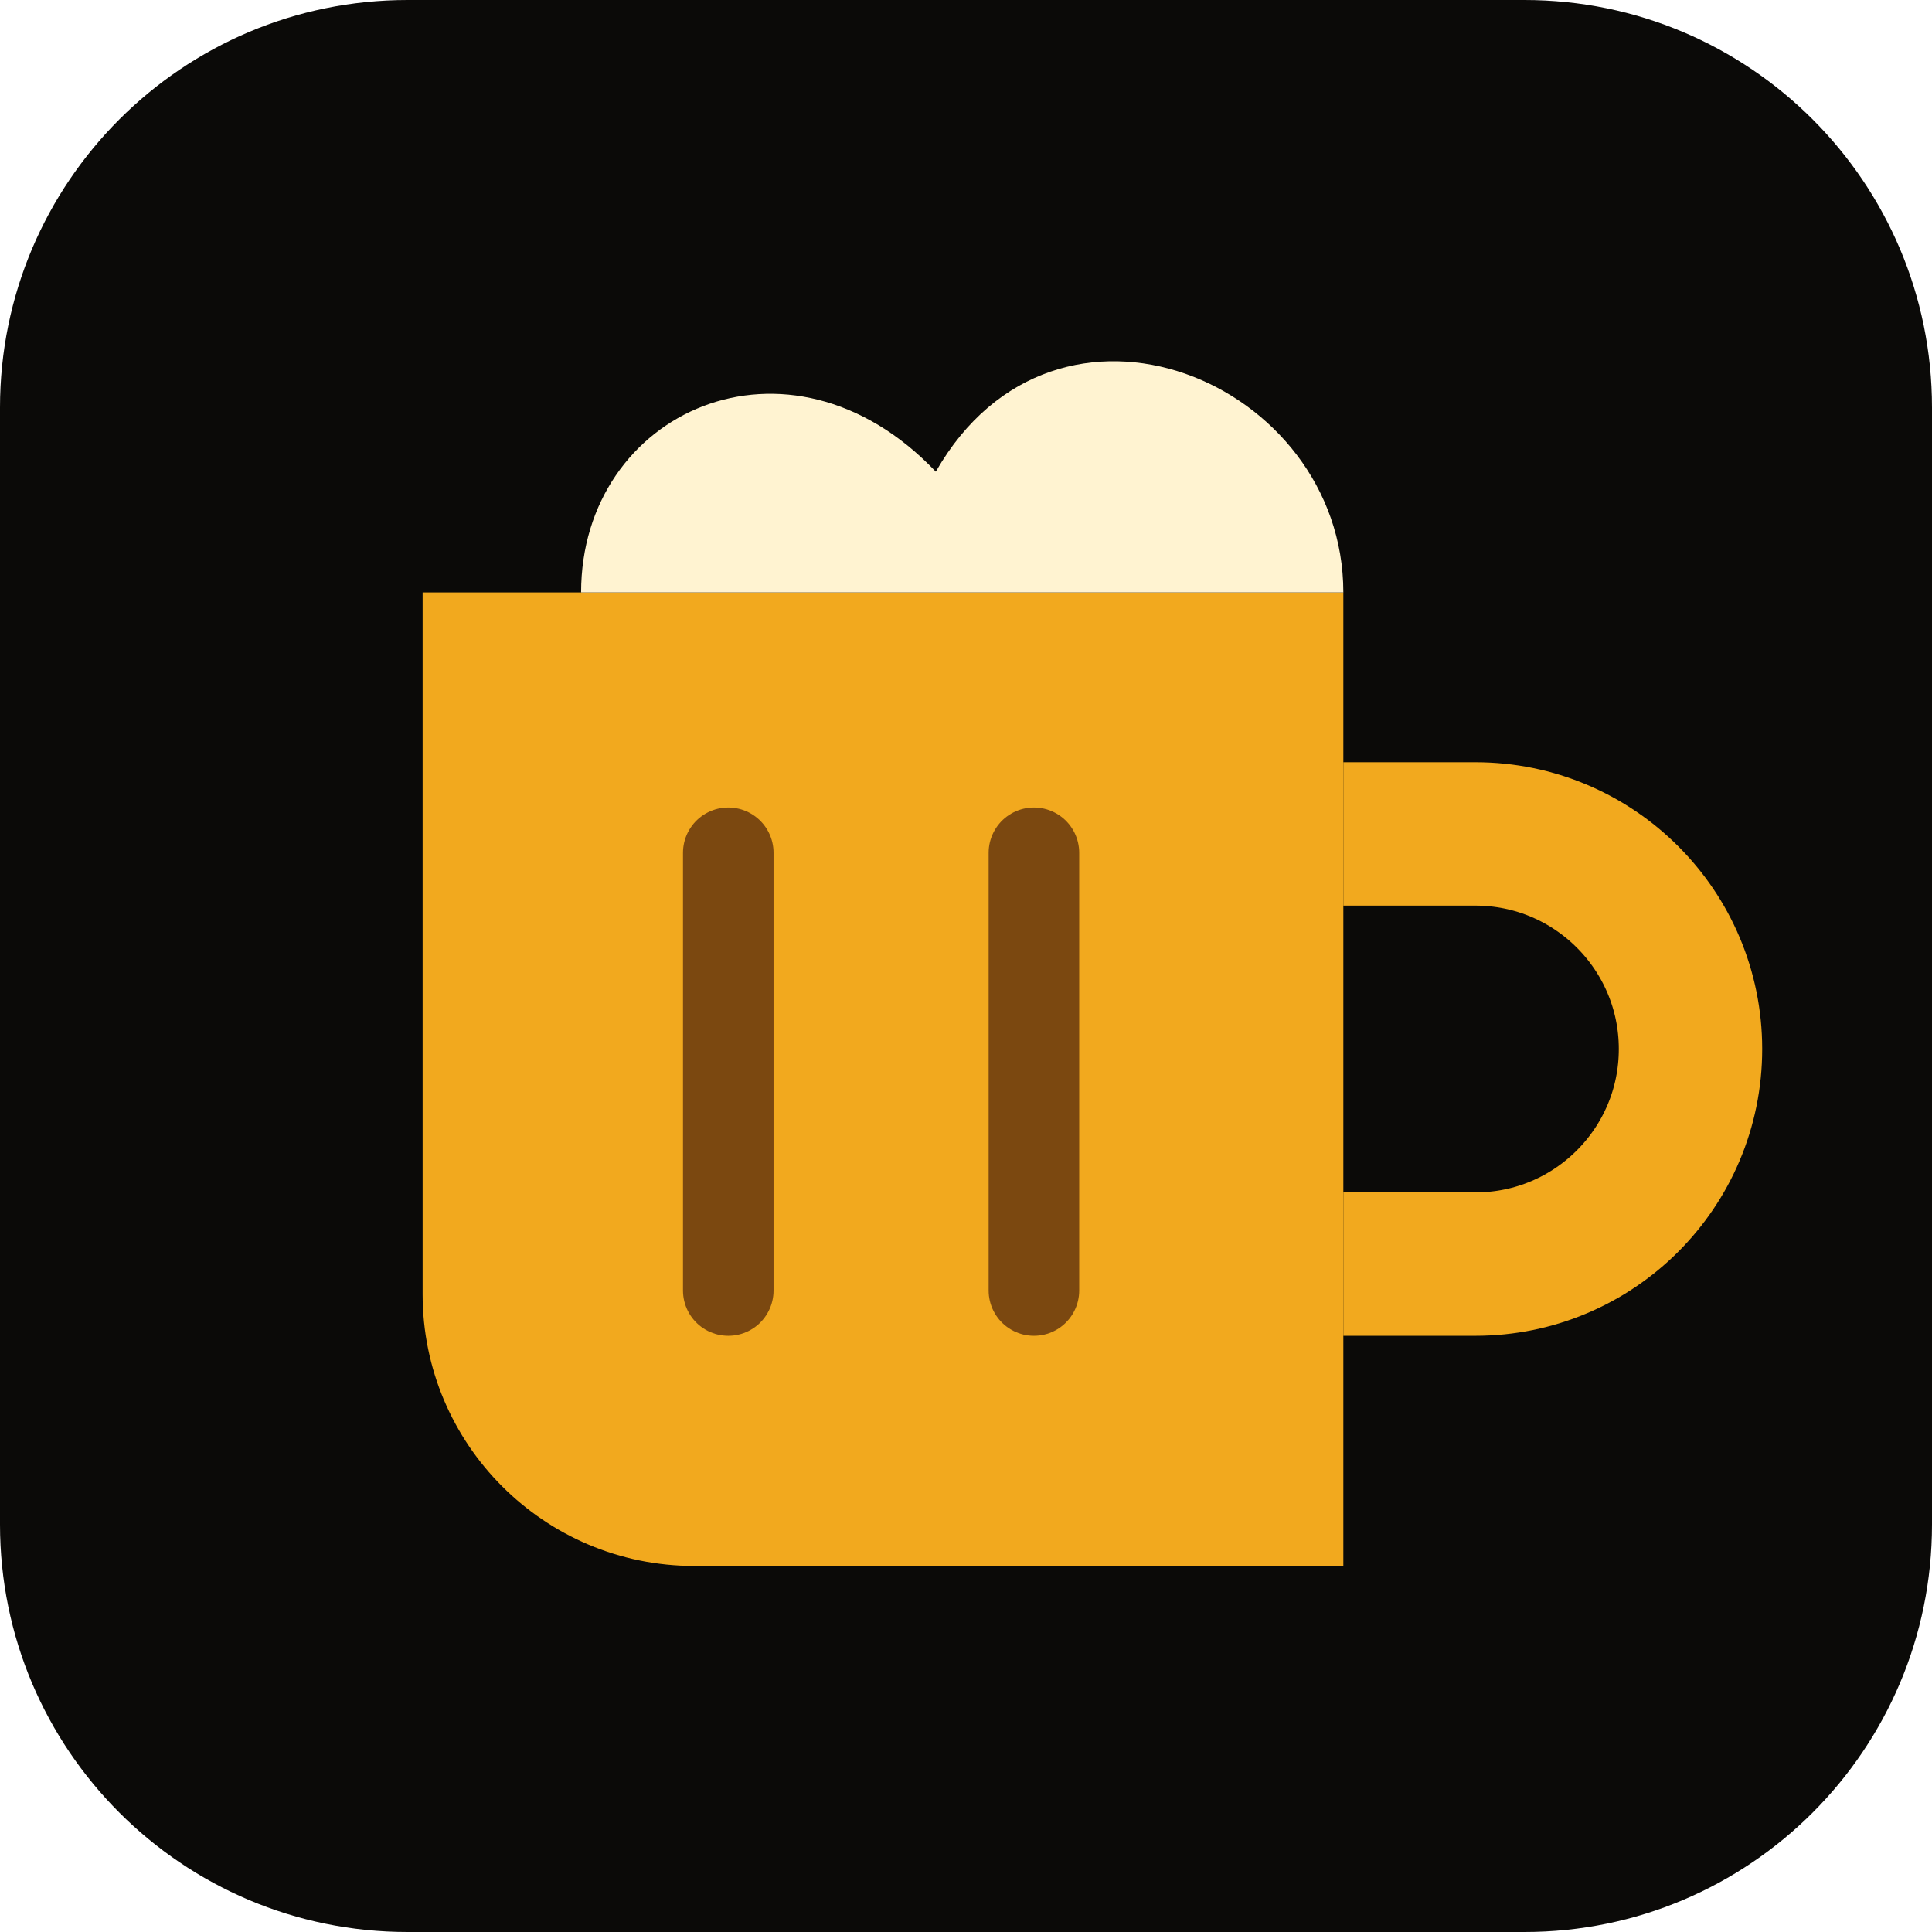
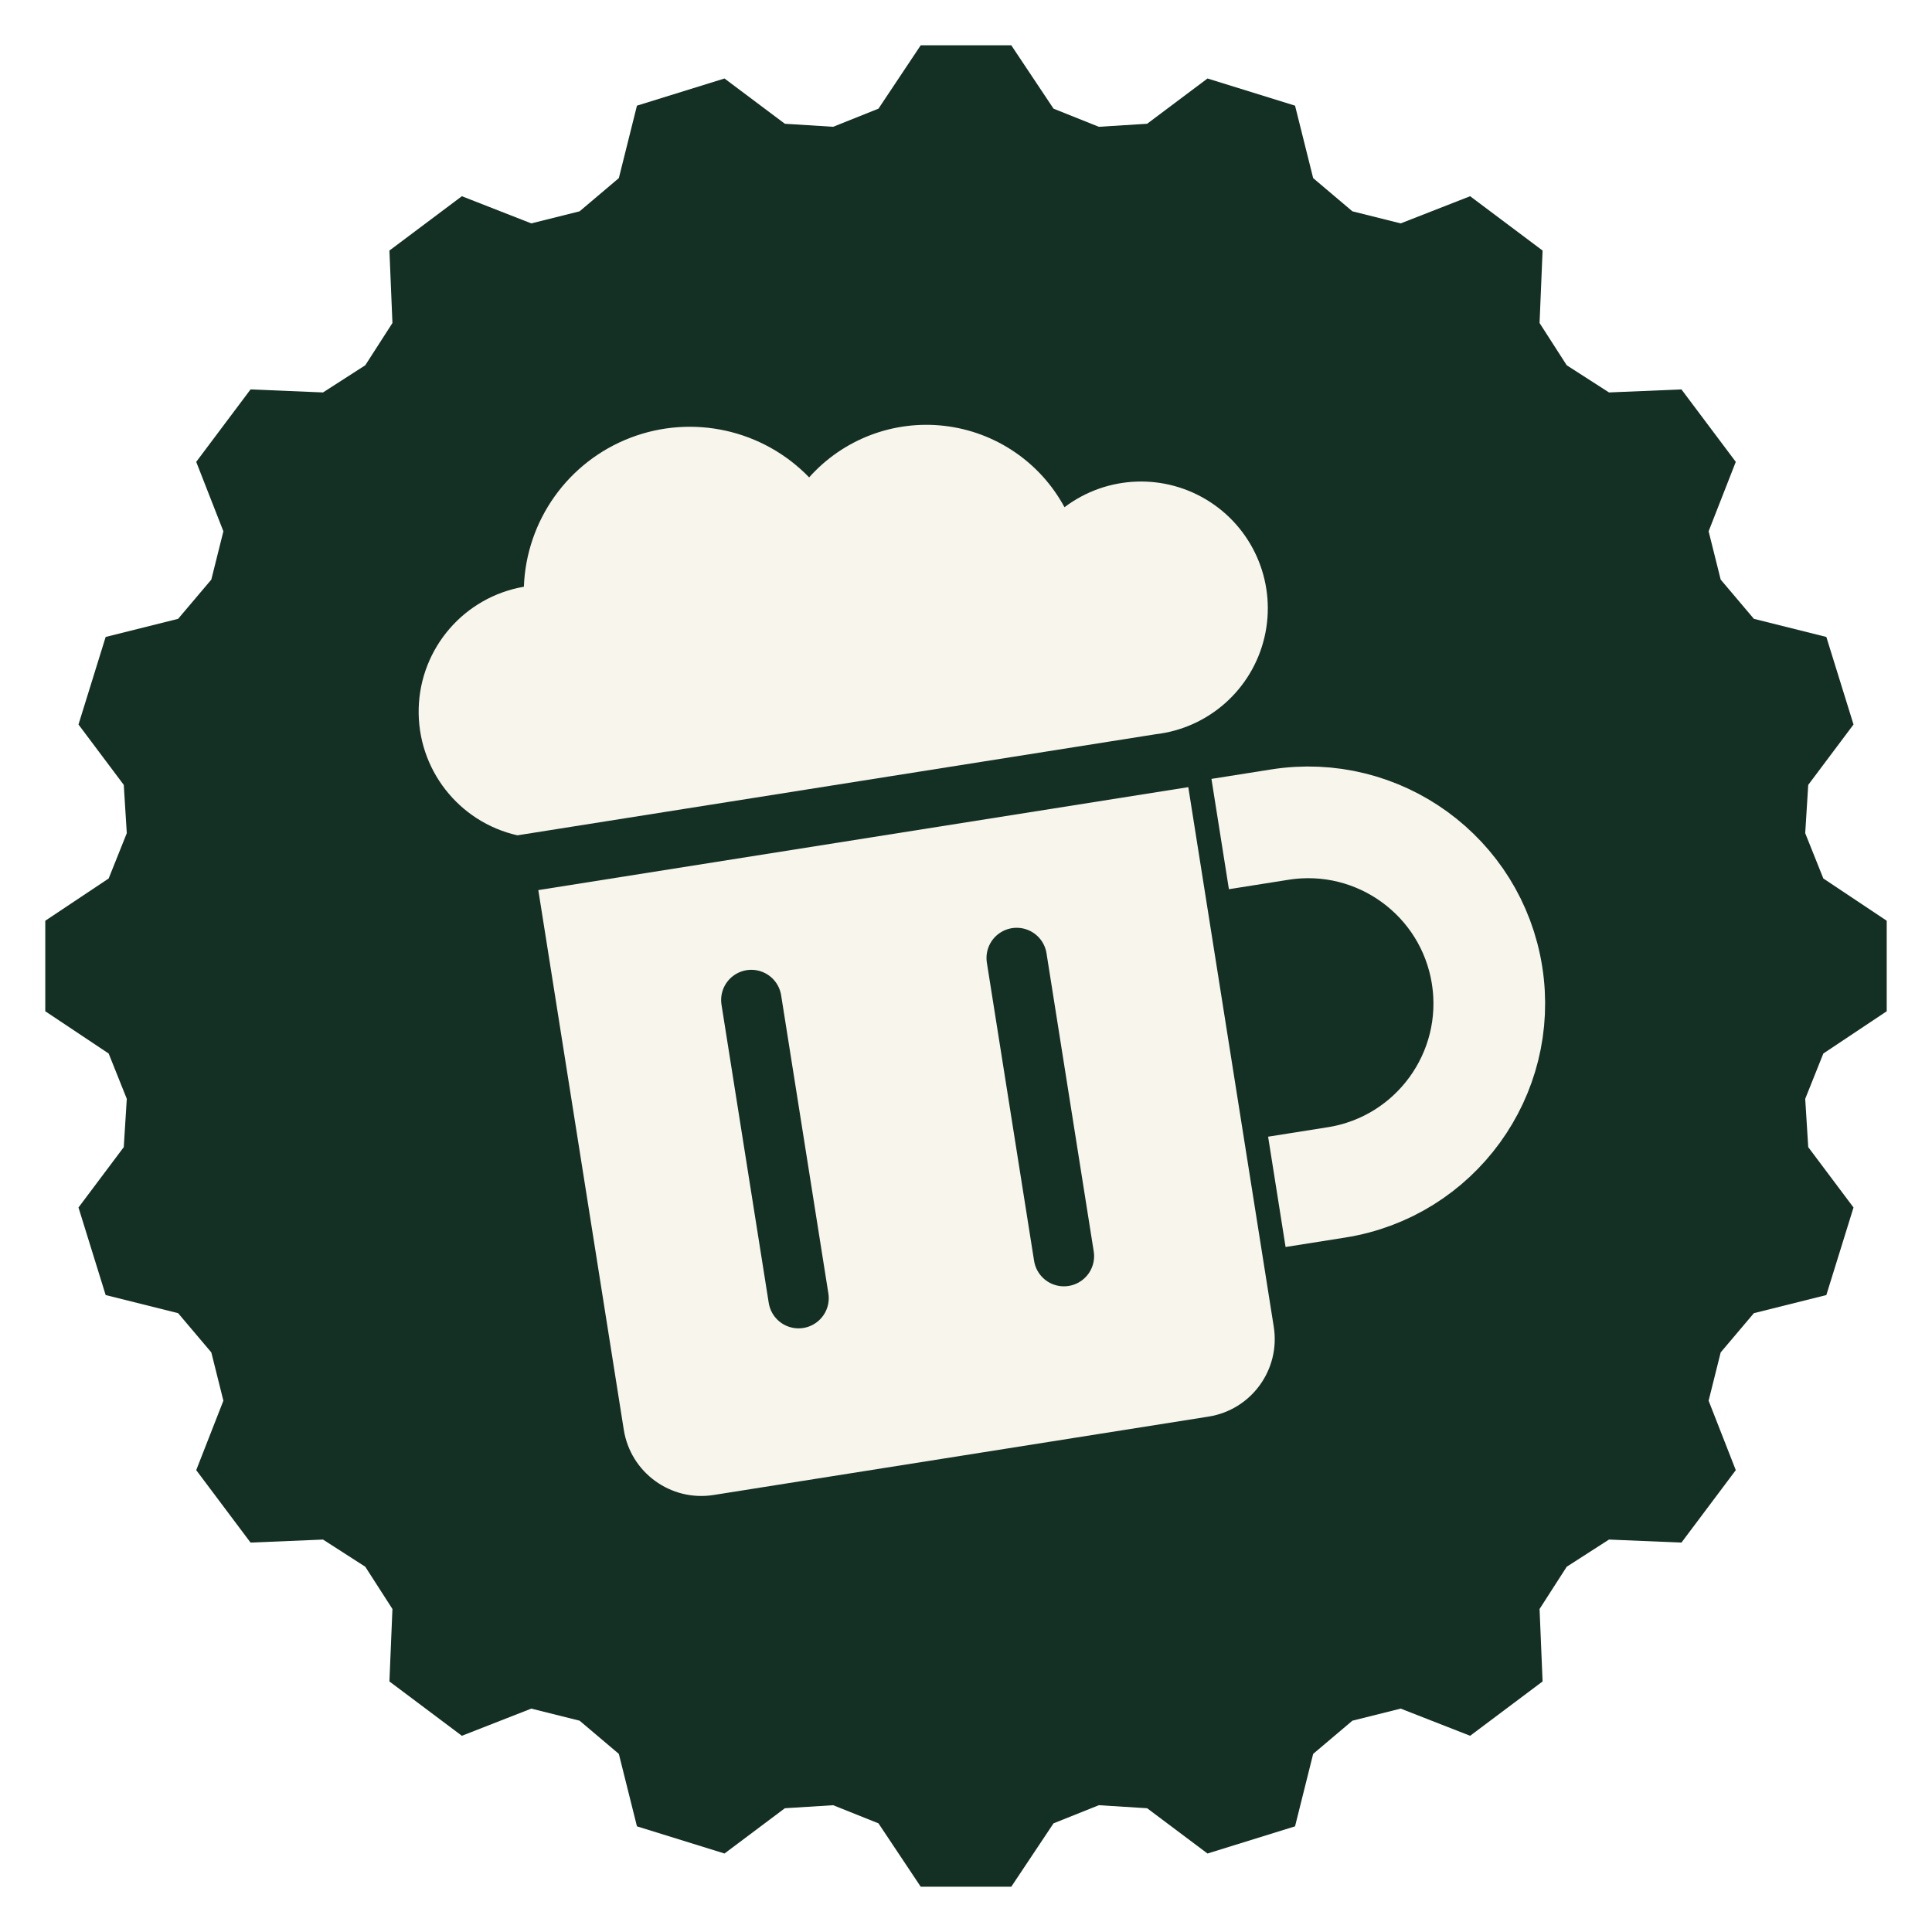
- <svg xmlns="http://www.w3.org/2000/svg" viewBox="0 0 512 512">
-   <rect width="512" height="512" rx="108" fill="#0b0a08" />
-   <path d="M112 157h244v258H184a72 72 0 0 1-72-72V157Z" fill="#f2a91e" />
-   <path d="M356 221h35a57 57 0 0 1 0 114h-35" fill="none" stroke="#f2a91e" stroke-width="38" />
-   <path d="M154 157c0-48 55-73 94-32 32-56 108-24 108 32" fill="#fff3d1" />
-   <path d="M193 226v116M274 226v116" stroke="#7b4810" stroke-width="24" stroke-linecap="round" />
+ <svg xmlns="http://www.w3.org/2000/svg" viewBox="0 0 64 64">
+   <path fill="#142f24" d="M27.6,4.2 29.1,3.6 30.5,1.5 33.5,1.5 34.9,3.6 36.4,4.2 38.0,4.1 40.0,2.6 42.9,3.5 43.5,5.9 44.8,7.0 46.4,7.4 48.7,6.5 51.1,8.3 51.0,10.7 51.9,12.1 53.3,13.0 55.7,12.9 57.5,15.3 56.6,17.6 57.0,19.2 58.1,20.5 60.5,21.1 61.4,24.0 59.9,26.0 59.8,27.6 60.4,29.1 62.5,30.5 62.5,33.5 60.4,34.9 59.8,36.4 59.9,38.0 61.4,40.0 60.5,42.9 58.1,43.5 57.0,44.8 56.6,46.4 57.5,48.7 55.7,51.1 53.3,51.0 51.9,51.9 51.0,53.3 51.1,55.7 48.7,57.5 46.4,56.6 44.8,57.0 43.5,58.1 42.9,60.5 40.0,61.4 38.0,59.9 36.4,59.8 34.9,60.4 33.5,62.5 30.5,62.5 29.1,60.4 27.6,59.8 26.0,59.9 24.0,61.4 21.1,60.5 20.5,58.1 19.2,57.0 17.6,56.6 15.3,57.5 12.9,55.7 13.0,53.3 12.1,51.9 10.7,51.0 8.3,51.1 6.5,48.7 7.4,46.4 7.0,44.8 5.9,43.5 3.5,42.9 2.6,40.0 4.1,38.0 4.2,36.4 3.6,34.9 1.5,33.5 1.5,30.5 3.6,29.1 4.2,27.6 4.1,26.0 2.6,24.0 3.5,21.1 5.9,20.5 7.0,19.2 7.4,17.6 6.5,15.3 8.3,12.9 10.7,13.0 12.1,12.1 13.0,10.7 12.9,8.3 15.3,6.5 17.6,7.4 19.2,7.0 20.5,5.9 21.1,3.5 24.0,2.6 26.0,4.1Z" />
+   <g transform="rotate(-9 32 32)">
+     <path fill="none" stroke="#f7f5ec" stroke-width="3.7" d="M41 29h2a6 6 0 0 1 0 12h-2" />
+     <path fill="#f7f5ec" d="M18.4 27.3h21.8v18.1a2.6 2.6 0 0 1-2.6 2.6H21a2.6 2.6 0 0 1-2.6-2.6z" />
+     <path fill="#f7f5ec" d="M18 25.4a4.2 4.2 0 0 1 1.5-8.1 5.5 5.5 0 0 1 9.9-2.1 5.2 5.2 0 0 1 8.2 2.3 4.2 4.2 0 1 1 1.8 7.9z" />
+     <path fill="none" stroke="#142f24" stroke-width="2" stroke-linecap="round" d="M24.8 32v10m8.9-10v10" />
+   </g>
</svg>
